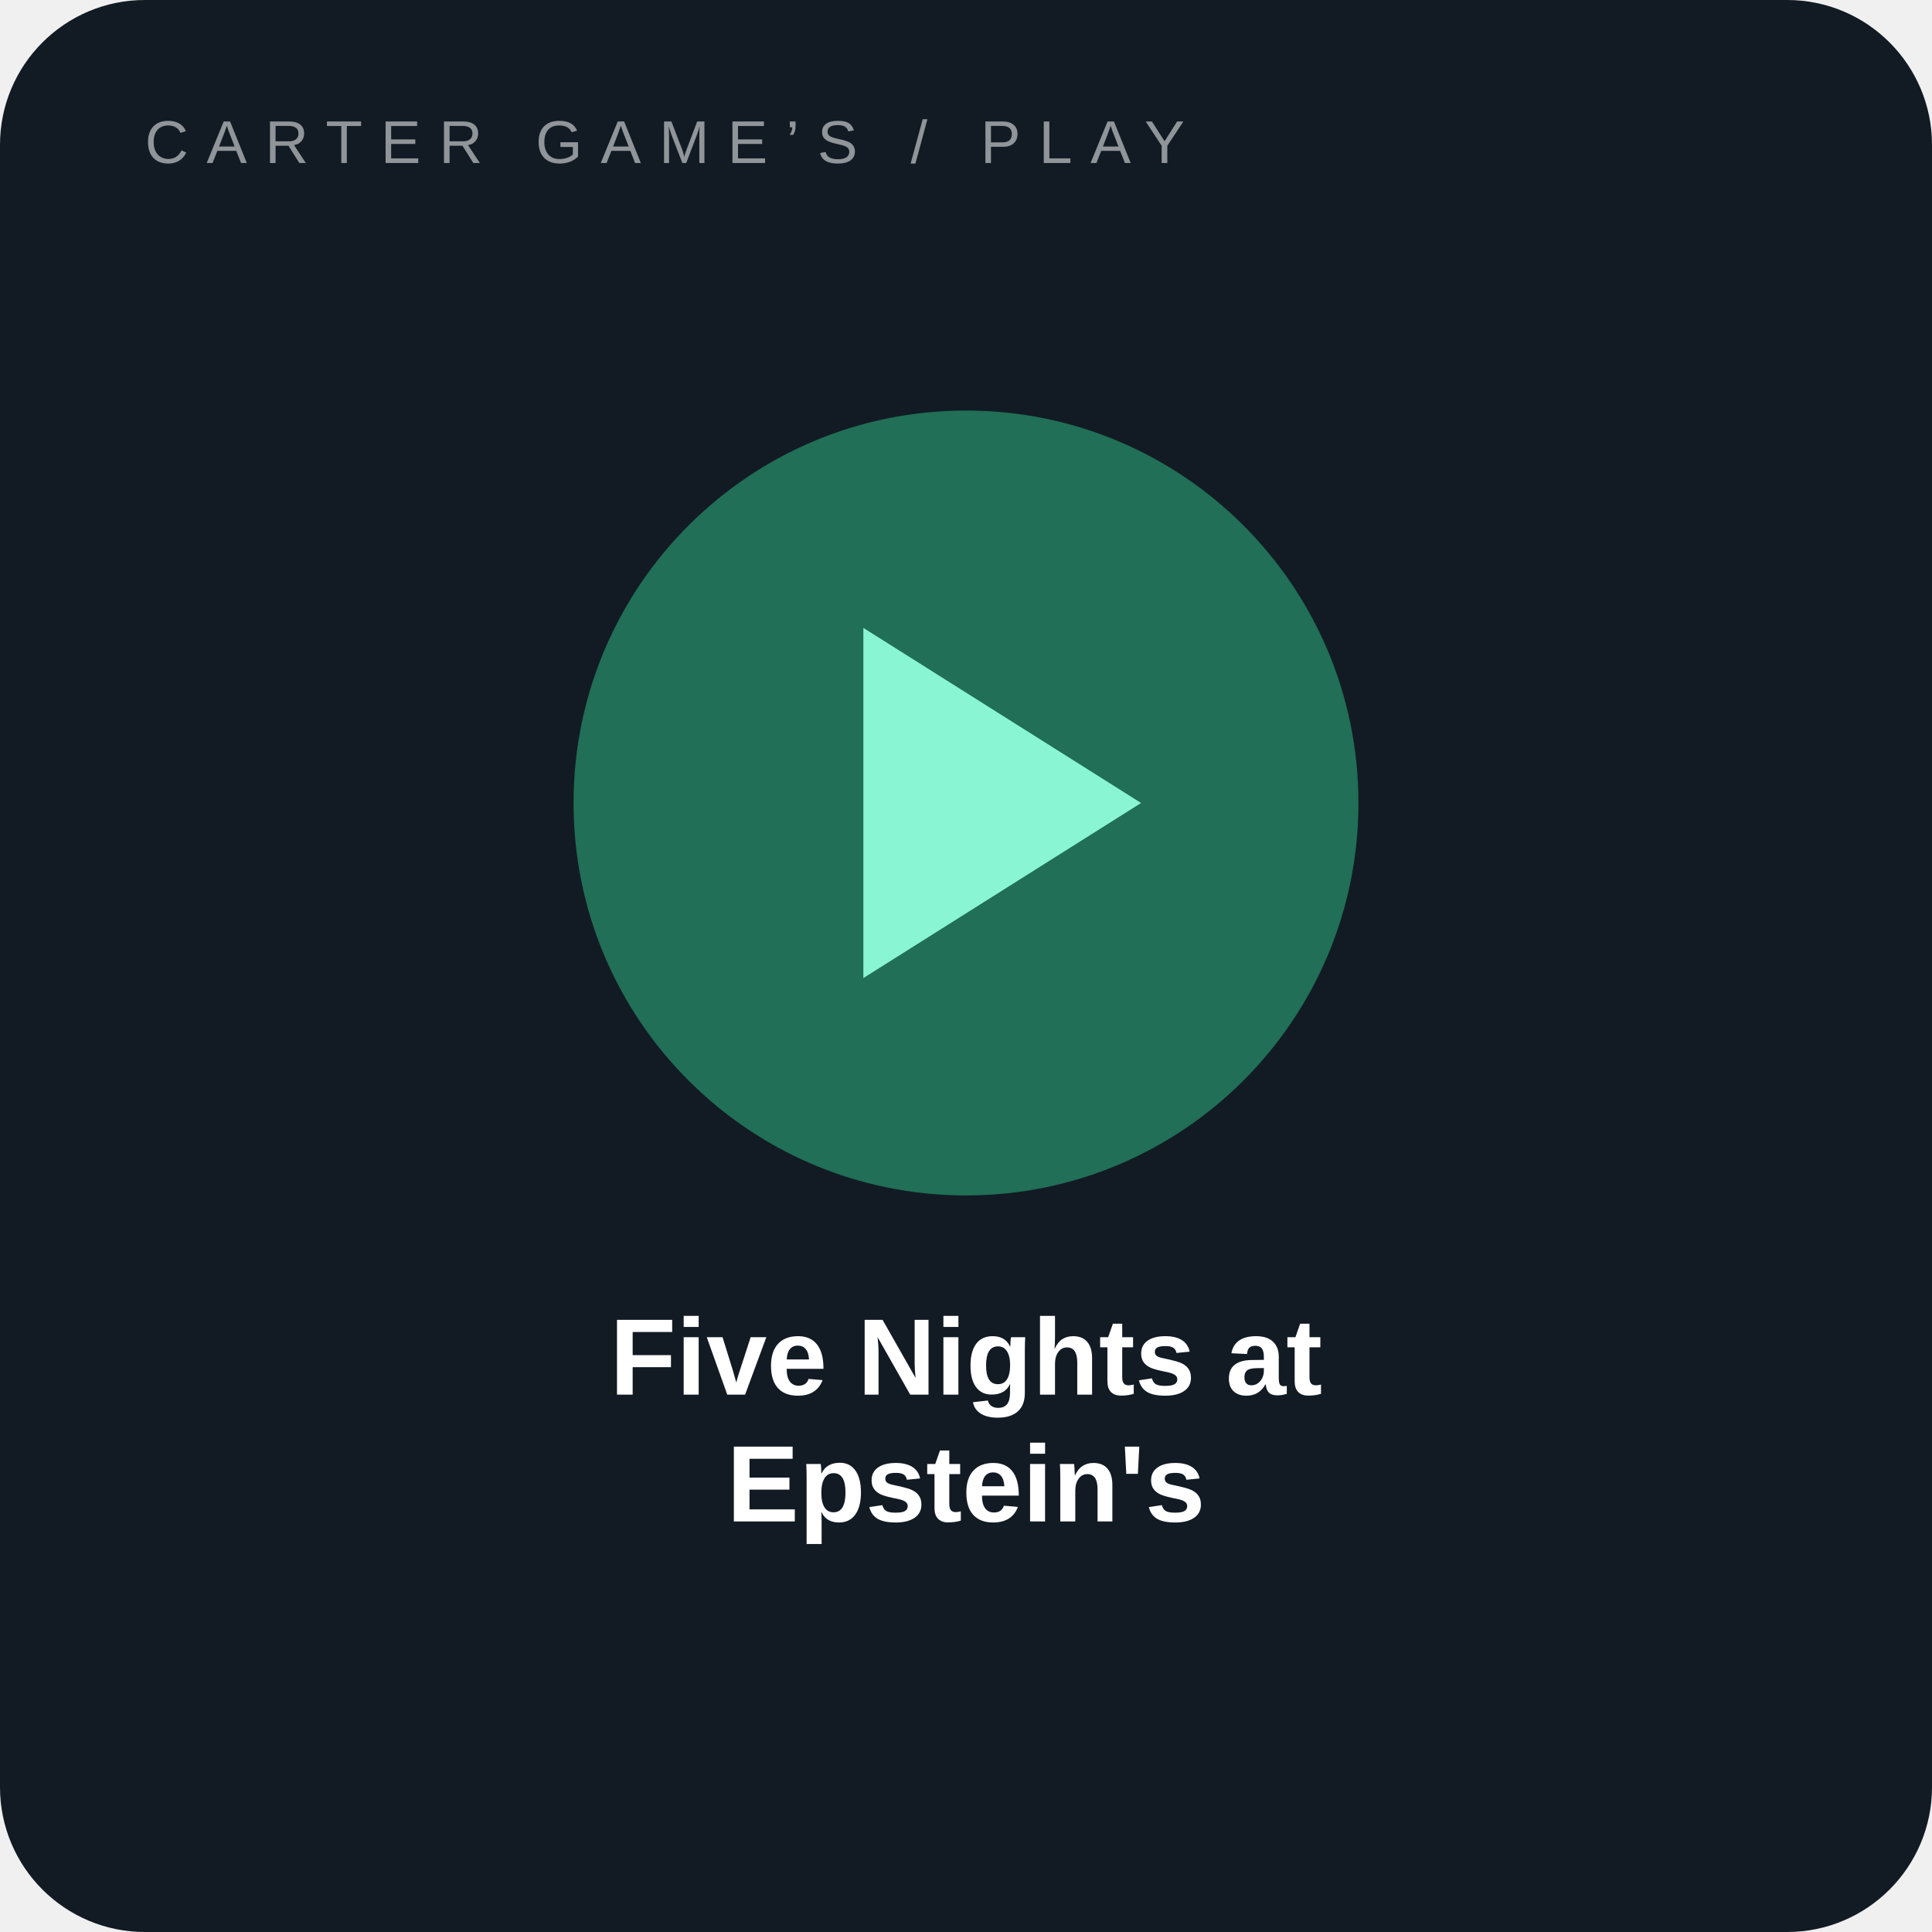
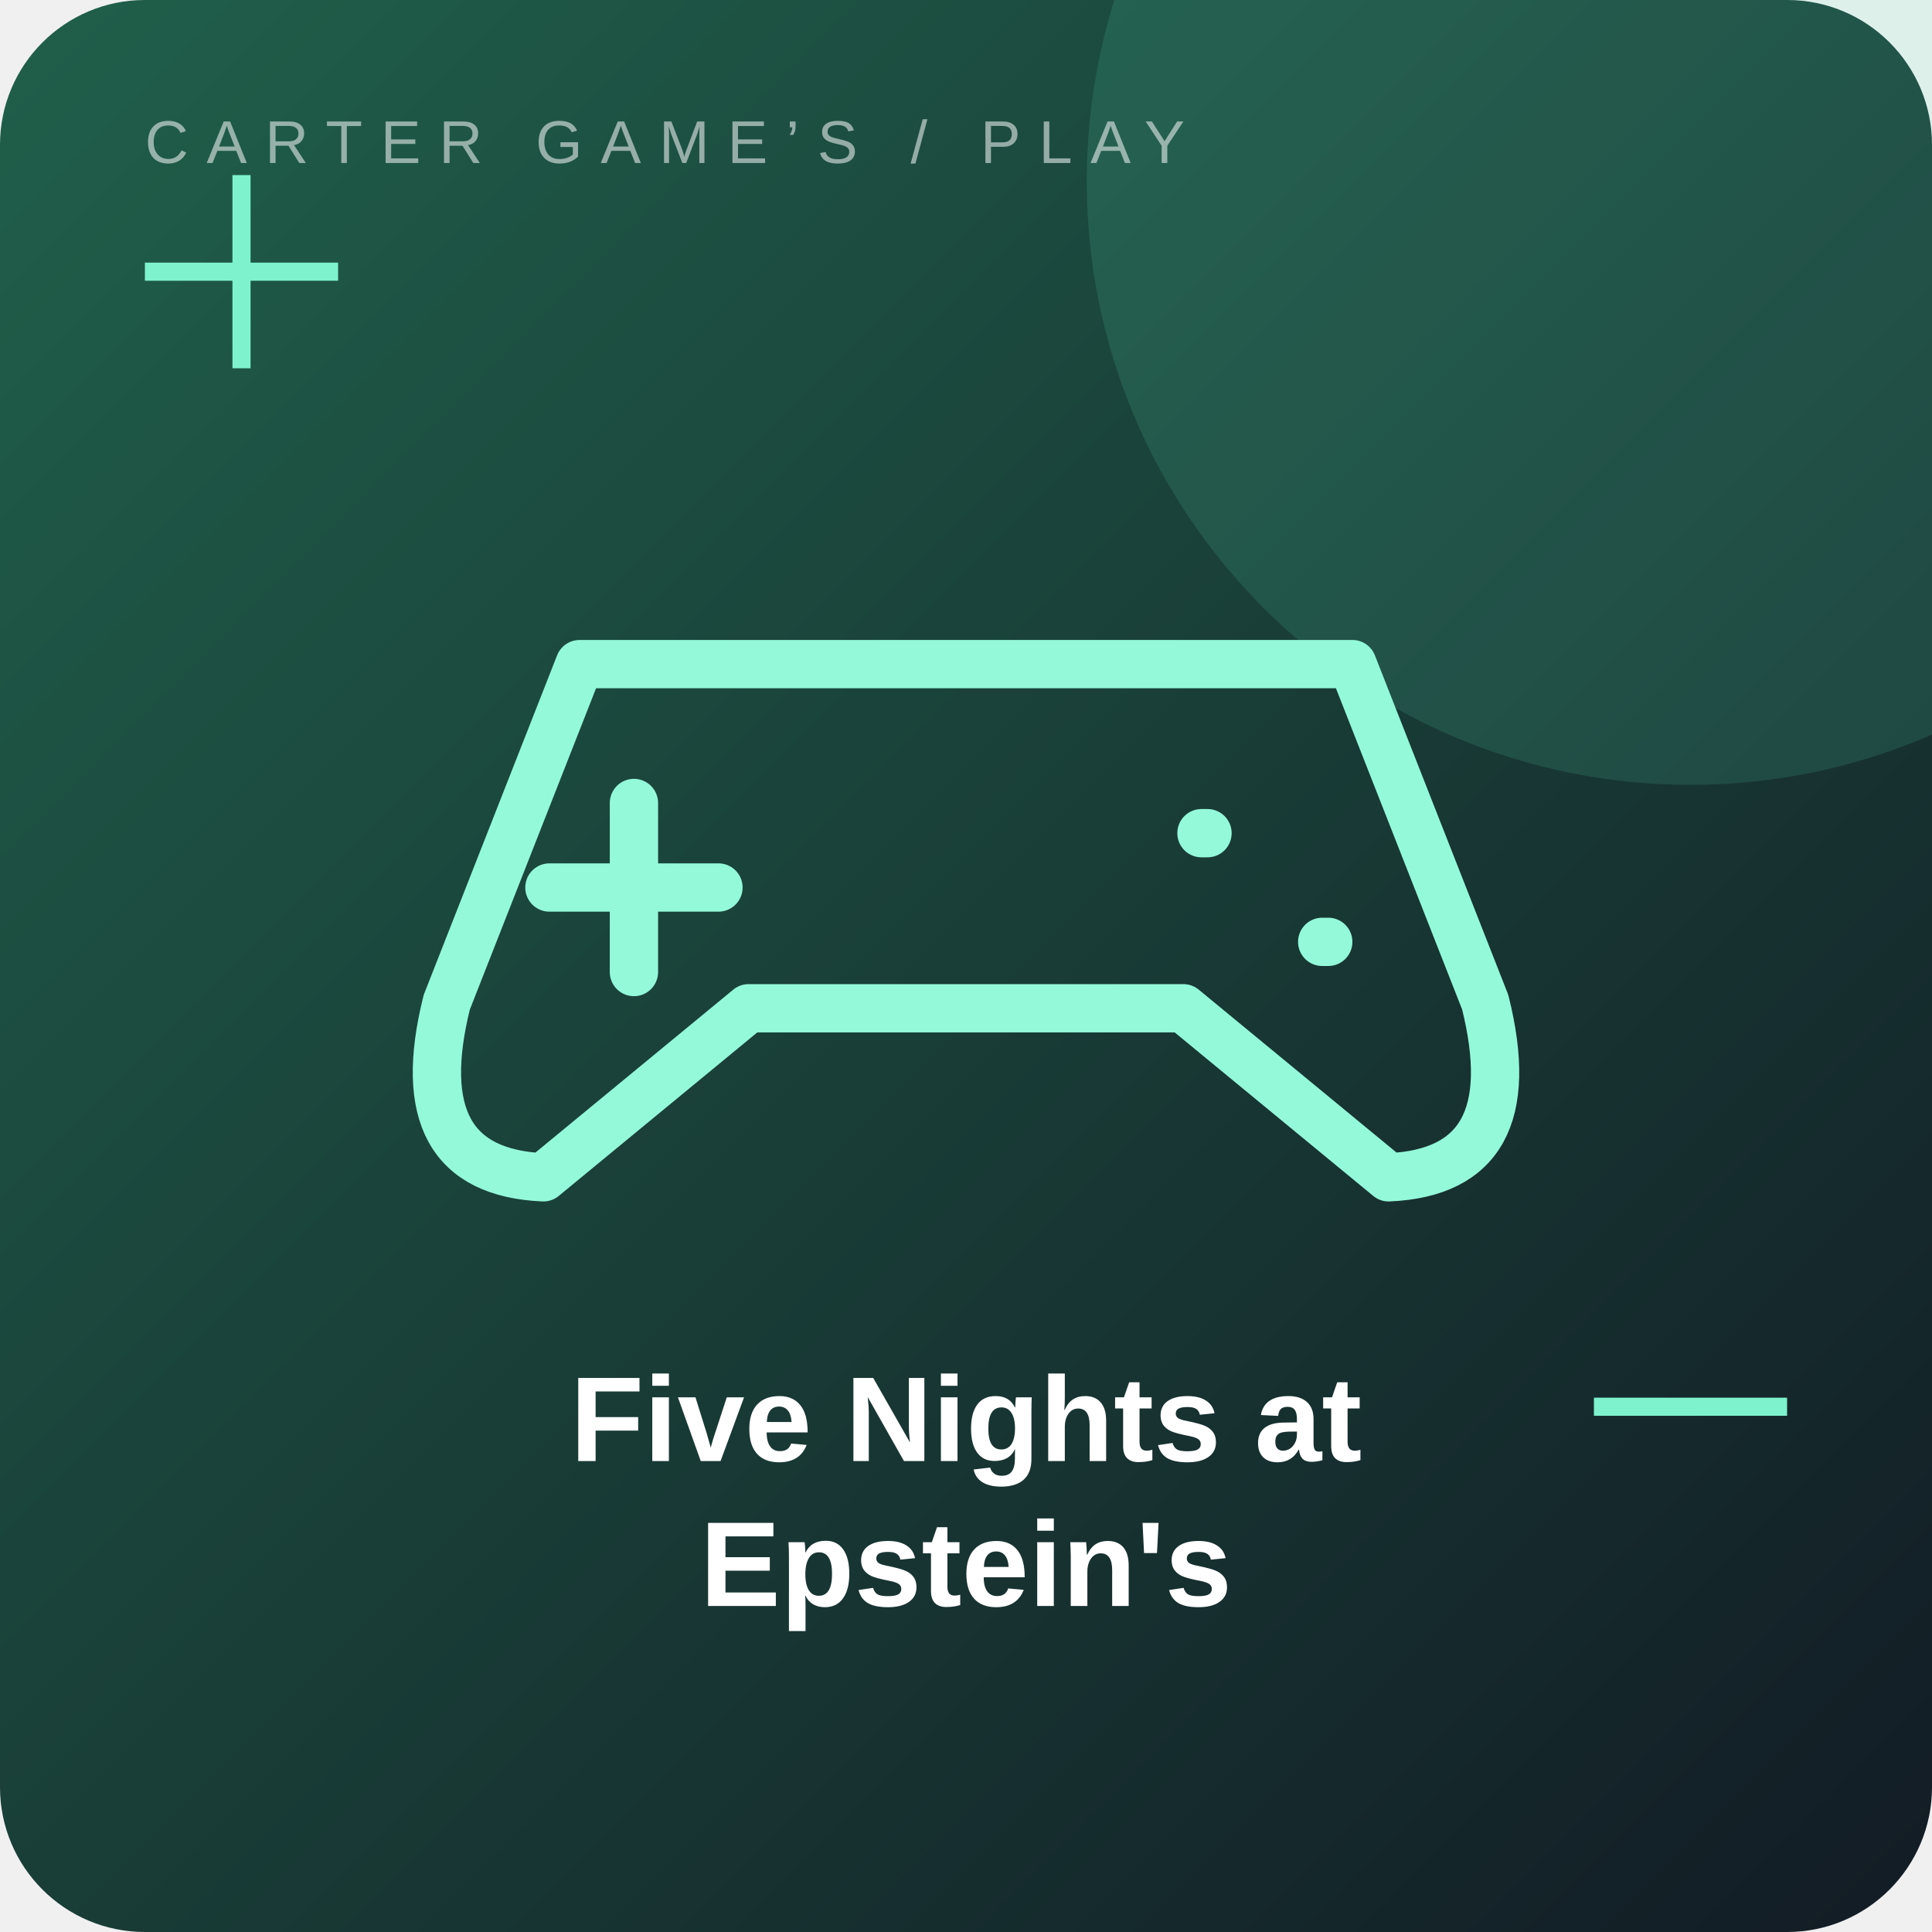
<svg xmlns="http://www.w3.org/2000/svg" viewBox="0 0 320 320" role="img" aria-label="Five Nights at Epstein's">
-   <rect width="320" height="320" rx="24" fill="#121b24" />
-   <circle cx="160" cy="133" r="65" fill="hsl(161 55% 28%)" />
-   <path d="m143 104 46 29-46 29z" fill="hsl(161 85% 75%)" />
-   <text x="160" y="231" text-anchor="middle" fill="white" font-family="Arial,sans-serif" font-size="18" font-weight="700">Five Nights at</text>
-   <text x="160" y="252" text-anchor="middle" fill="white" font-family="Arial,sans-serif" font-size="18" font-weight="700">Epstein's</text>
+   <defs>
+     <linearGradient id="g" x2="1" y2="1">
+       <stop stop-color="hsl(161 50% 25%)" />
+       <stop offset="1" stop-color="#121b24" />
+     </linearGradient>
+   </defs>
+   <rect width="320" height="320" rx="24" fill="url(#g)" />
+   <circle cx="280" cy="30" r="100" fill="hsl(161 80% 65%)" opacity=".13" />
+   <path d="M24 45h32m-16-16v32M264 233h32" stroke="hsl(161 80% 72%)" stroke-width="3" />
+   <g stroke="hsl(161 90% 78%)" fill="none" stroke-width="8" stroke-linecap="round" stroke-linejoin="round">
+     <path d="M96 110h128l22 56q7 28-16 29l-34-28h-72l-34 28q-23-1-16-29z" />
+     <path d="M105 133v28m-14-14h28m80-9h1m19 18h1" />
+   </g>
+   <text x="160" y="242" text-anchor="middle" fill="#fff" font-family="Arial,sans-serif" font-size="20" font-weight="700">Five Nights at</text>
+   <text x="160" y="266" text-anchor="middle" fill="#fff" font-family="Arial,sans-serif" font-size="20" font-weight="700">Epstein's</text>
  <text x="24" y="27" fill="#ffffff88" font-family="Arial,sans-serif" font-size="10" letter-spacing="3">CARTER GAME’S / PLAY</text>
</svg>
